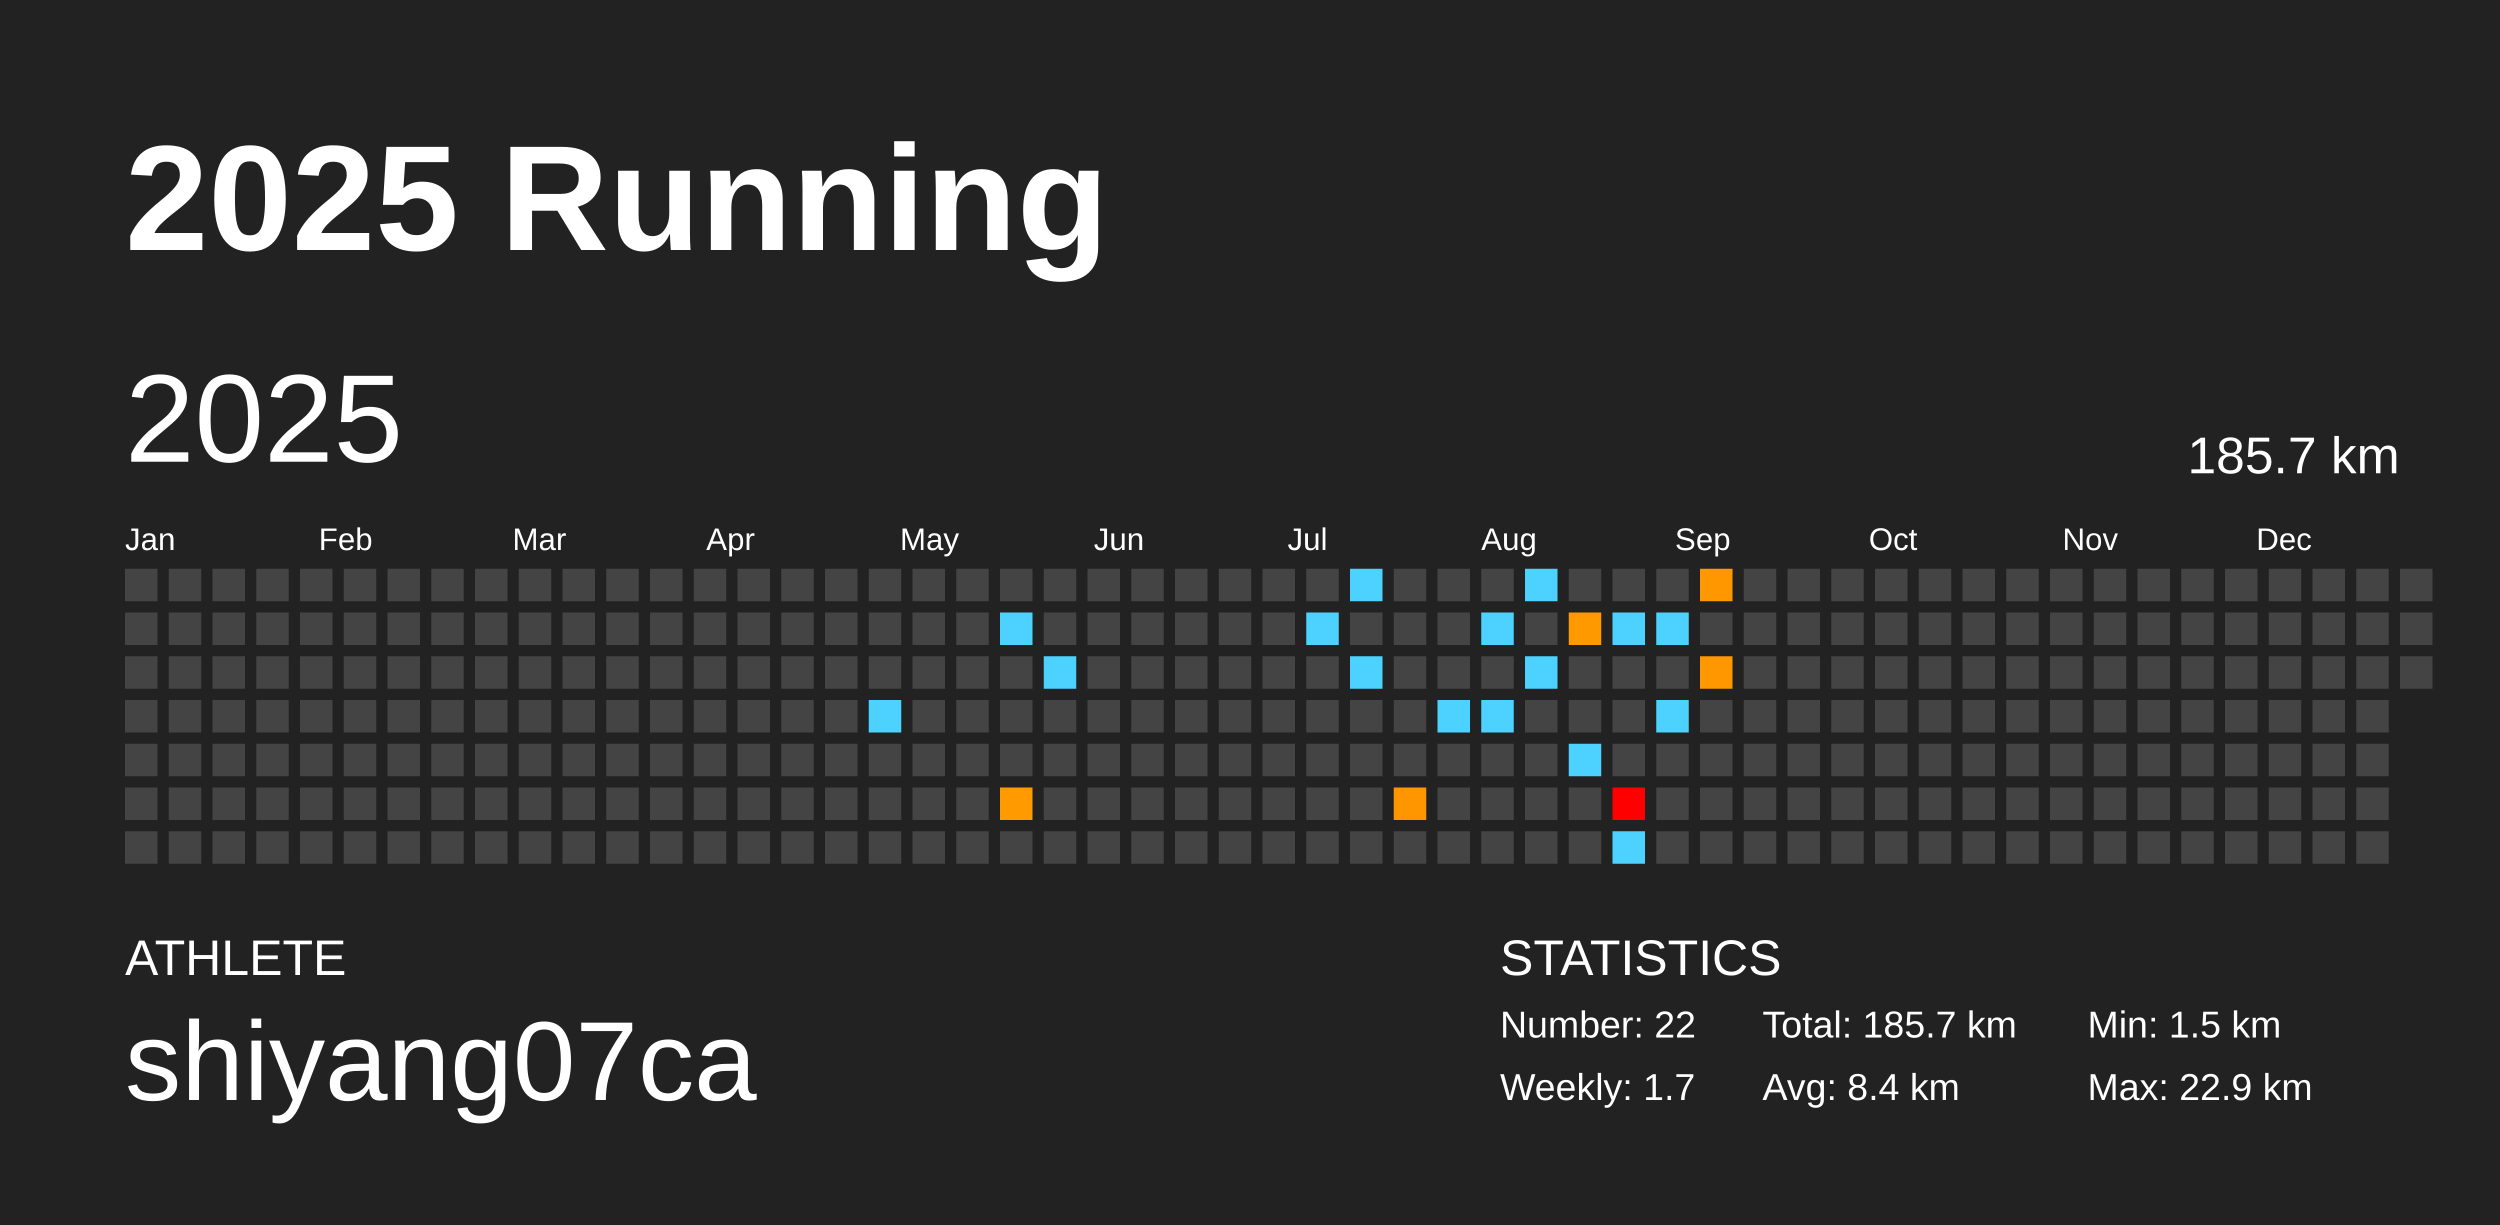
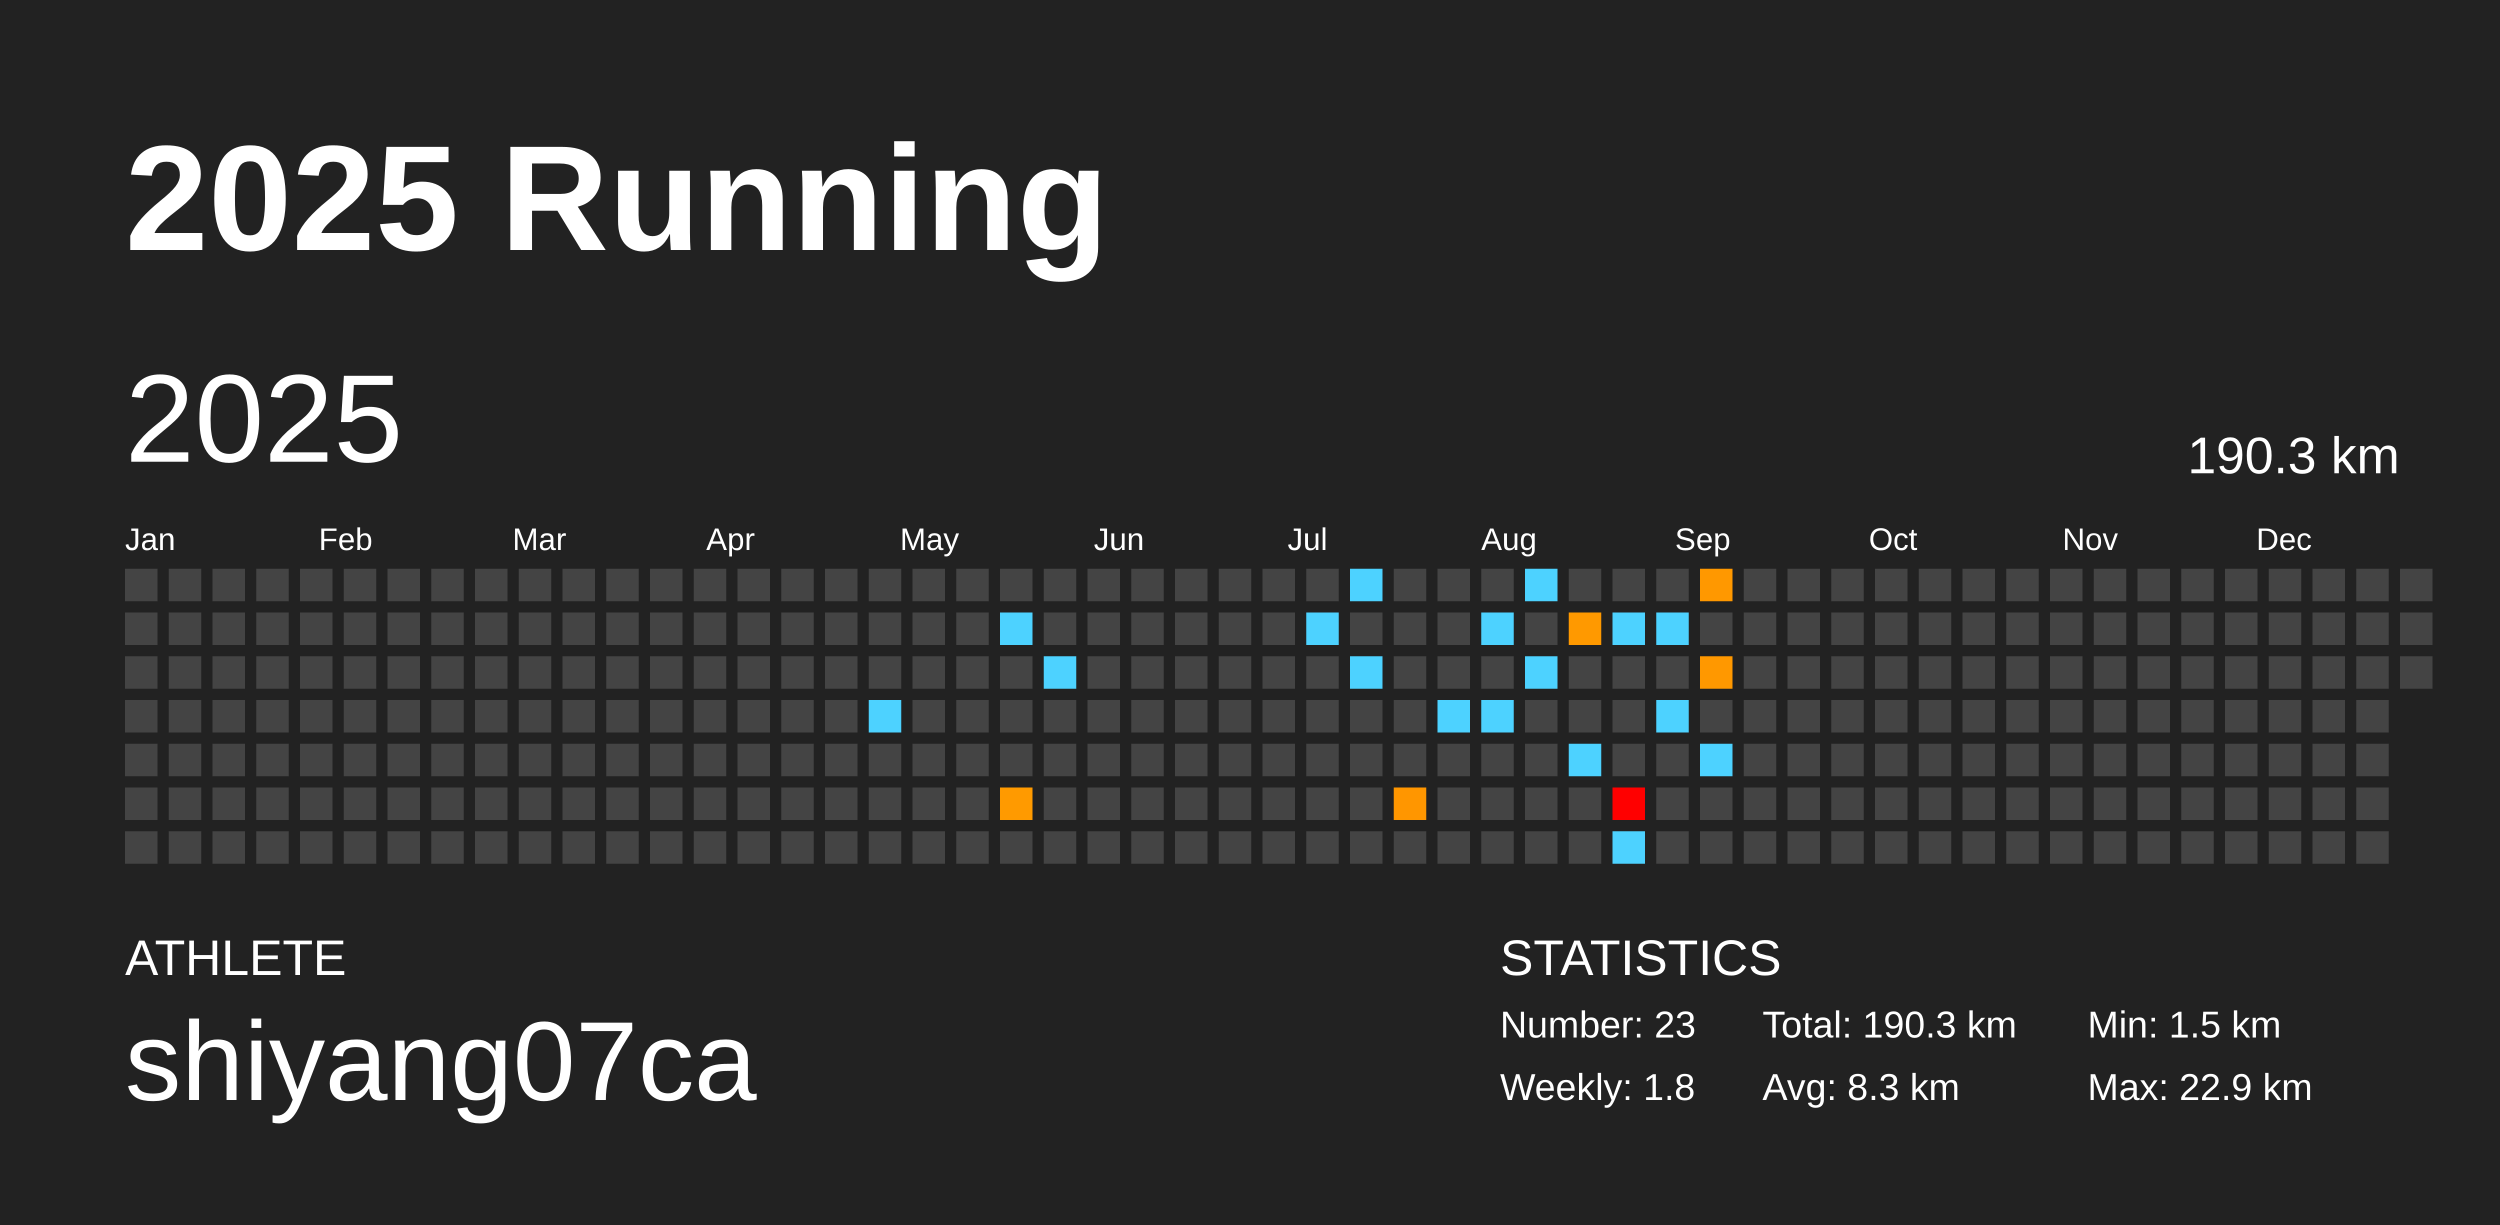
<svg xmlns="http://www.w3.org/2000/svg" baseProfile="full" height="98mm" version="1.1" viewBox="0,0,200,98" width="200mm">
  <defs />
  <rect fill="#222222" height="98" width="200" x="0" y="0" />
  <text fill="#FFFFFF" style="font-size:12px; font-family:Arial; font-weight:bold;" x="10" y="20">2025 Running</text>
  <text fill="#FFFFFF" style="font-size:4px; font-family:Arial" x="10" y="78">ATHLETE</text>
  <text fill="#FFFFFF" style="font-size:9px; font-family:Arial" x="10" y="88">shiyang07ca</text>
  <text fill="#FFFFFF" style="font-size:4px; font-family:Arial" x="120" y="78">STATISTICS</text>
-   <text fill="#FFFFFF" style="font-size:3px; font-family:Arial" x="120" y="83">Number: 22</text>
-   <text fill="#FFFFFF" style="font-size:3px; font-family:Arial" x="120" y="88">Weekly: 1.7</text>
-   <text fill="#FFFFFF" style="font-size:3px; font-family:Arial" x="141" y="83">Total: 185.7 km</text>
-   <text fill="#FFFFFF" style="font-size:3px; font-family:Arial" x="141" y="88">Avg: 8.4 km</text>
+   <text fill="#FFFFFF" style="font-size:3px; font-family:Arial" x="120" y="83">Number: 23</text>
+   <text fill="#FFFFFF" style="font-size:3px; font-family:Arial" x="120" y="88">Weekly: 1.8</text>
+   <text fill="#FFFFFF" style="font-size:3px; font-family:Arial" x="141" y="83">Total: 190.3 km</text>
+   <text fill="#FFFFFF" style="font-size:3px; font-family:Arial" x="141" y="88">Avg: 8.3 km</text>
  <text fill="#FFFFFF" style="font-size:3px; font-family:Arial" x="167" y="83">Min: 1.5 km</text>
  <text fill="#FFFFFF" style="font-size:3px; font-family:Arial" x="167" y="88">Max: 22.9 km</text>
  <text dominant-baseline="hanging" fill="#FFFFFF" style="font-size:10.0px; font-family:Arial;" x="10" y="30">2025</text>
-   <text dominant-baseline="hanging" fill="#FFFFFF" style="font-size:4.125px; font-family:Arial;" x="175" y="35">185.7 km</text>
+   <text dominant-baseline="hanging" fill="#FFFFFF" style="font-size:4.125px; font-family:Arial;" x="175" y="35">190.3 km</text>
  <text fill="#FFFFFF" style="font-size:2.5px; font-family:Arial" x="10.0" y="44">Jan</text>
  <text fill="#FFFFFF" style="font-size:2.5px; font-family:Arial" x="25.5" y="44">Feb</text>
  <text fill="#FFFFFF" style="font-size:2.5px; font-family:Arial" x="41.0" y="44">Mar</text>
  <text fill="#FFFFFF" style="font-size:2.5px; font-family:Arial" x="56.5" y="44">Apr</text>
  <text fill="#FFFFFF" style="font-size:2.5px; font-family:Arial" x="72.0" y="44">May</text>
  <text fill="#FFFFFF" style="font-size:2.5px; font-family:Arial" x="87.5" y="44">Jun</text>
  <text fill="#FFFFFF" style="font-size:2.5px; font-family:Arial" x="103.0" y="44">Jul</text>
  <text fill="#FFFFFF" style="font-size:2.5px; font-family:Arial" x="118.5" y="44">Aug</text>
  <text fill="#FFFFFF" style="font-size:2.5px; font-family:Arial" x="134.0" y="44">Sep</text>
  <text fill="#FFFFFF" style="font-size:2.5px; font-family:Arial" x="149.5" y="44">Oct</text>
  <text fill="#FFFFFF" style="font-size:2.5px; font-family:Arial" x="165.0" y="44">Nov</text>
  <text fill="#FFFFFF" style="font-size:2.5px; font-family:Arial" x="180.5" y="44">Dec</text>
  <rect fill="#444444" height="2.6" width="2.6" x="10.0" y="45.5" />
  <rect fill="#444444" height="2.6" width="2.6" x="10.0" y="49.0" />
  <rect fill="#444444" height="2.6" width="2.6" x="10.0" y="52.5" />
  <rect fill="#444444" height="2.6" width="2.6" x="10.0" y="56.0" />
  <rect fill="#444444" height="2.6" width="2.6" x="10.0" y="59.5" />
  <rect fill="#444444" height="2.6" width="2.6" x="10.0" y="63.0" />
  <rect fill="#444444" height="2.6" width="2.6" x="10.0" y="66.5" />
  <rect fill="#444444" height="2.6" width="2.6" x="13.5" y="45.5" />
  <rect fill="#444444" height="2.6" width="2.6" x="13.5" y="49.0" />
  <rect fill="#444444" height="2.6" width="2.6" x="13.5" y="52.5" />
  <rect fill="#444444" height="2.6" width="2.6" x="13.5" y="56.0" />
  <rect fill="#444444" height="2.6" width="2.6" x="13.5" y="59.5" />
  <rect fill="#444444" height="2.6" width="2.6" x="13.5" y="63.0" />
  <rect fill="#444444" height="2.6" width="2.6" x="13.5" y="66.5" />
  <rect fill="#444444" height="2.6" width="2.6" x="17.0" y="45.5" />
  <rect fill="#444444" height="2.6" width="2.6" x="17.0" y="49.0" />
  <rect fill="#444444" height="2.6" width="2.6" x="17.0" y="52.5" />
  <rect fill="#444444" height="2.6" width="2.6" x="17.0" y="56.0" />
  <rect fill="#444444" height="2.6" width="2.6" x="17.0" y="59.5" />
  <rect fill="#444444" height="2.6" width="2.6" x="17.0" y="63.0" />
  <rect fill="#444444" height="2.6" width="2.6" x="17.0" y="66.5" />
  <rect fill="#444444" height="2.6" width="2.6" x="20.5" y="45.5" />
  <rect fill="#444444" height="2.6" width="2.6" x="20.5" y="49.0" />
  <rect fill="#444444" height="2.6" width="2.6" x="20.5" y="52.5" />
  <rect fill="#444444" height="2.6" width="2.6" x="20.5" y="56.0" />
  <rect fill="#444444" height="2.6" width="2.6" x="20.5" y="59.5" />
  <rect fill="#444444" height="2.6" width="2.6" x="20.5" y="63.0" />
  <rect fill="#444444" height="2.6" width="2.6" x="20.5" y="66.5" />
  <rect fill="#444444" height="2.6" width="2.6" x="24.0" y="45.5" />
  <rect fill="#444444" height="2.6" width="2.6" x="24.0" y="49.0" />
  <rect fill="#444444" height="2.6" width="2.6" x="24.0" y="52.5" />
  <rect fill="#444444" height="2.6" width="2.6" x="24.0" y="56.0" />
  <rect fill="#444444" height="2.6" width="2.6" x="24.0" y="59.5" />
  <rect fill="#444444" height="2.6" width="2.6" x="24.0" y="63.0" />
  <rect fill="#444444" height="2.6" width="2.6" x="24.0" y="66.5" />
  <rect fill="#444444" height="2.6" width="2.6" x="27.5" y="45.5" />
  <rect fill="#444444" height="2.6" width="2.6" x="27.5" y="49.0" />
  <rect fill="#444444" height="2.6" width="2.6" x="27.5" y="52.5" />
  <rect fill="#444444" height="2.6" width="2.6" x="27.5" y="56.0" />
  <rect fill="#444444" height="2.6" width="2.6" x="27.5" y="59.5" />
  <rect fill="#444444" height="2.6" width="2.6" x="27.5" y="63.0" />
  <rect fill="#444444" height="2.6" width="2.6" x="27.5" y="66.5" />
  <rect fill="#444444" height="2.6" width="2.6" x="31.0" y="45.5" />
  <rect fill="#444444" height="2.6" width="2.6" x="31.0" y="49.0" />
  <rect fill="#444444" height="2.6" width="2.6" x="31.0" y="52.5" />
  <rect fill="#444444" height="2.6" width="2.6" x="31.0" y="56.0" />
  <rect fill="#444444" height="2.6" width="2.6" x="31.0" y="59.5" />
  <rect fill="#444444" height="2.6" width="2.6" x="31.0" y="63.0" />
  <rect fill="#444444" height="2.6" width="2.6" x="31.0" y="66.5" />
  <rect fill="#444444" height="2.6" width="2.6" x="34.5" y="45.5" />
  <rect fill="#444444" height="2.6" width="2.6" x="34.5" y="49.0" />
  <rect fill="#444444" height="2.6" width="2.6" x="34.5" y="52.5" />
  <rect fill="#444444" height="2.6" width="2.6" x="34.5" y="56.0" />
  <rect fill="#444444" height="2.6" width="2.6" x="34.5" y="59.5" />
  <rect fill="#444444" height="2.6" width="2.6" x="34.5" y="63.0" />
  <rect fill="#444444" height="2.6" width="2.6" x="34.5" y="66.5" />
  <rect fill="#444444" height="2.6" width="2.6" x="38.0" y="45.5" />
  <rect fill="#444444" height="2.6" width="2.6" x="38.0" y="49.0" />
  <rect fill="#444444" height="2.6" width="2.6" x="38.0" y="52.5" />
  <rect fill="#444444" height="2.6" width="2.6" x="38.0" y="56.0" />
  <rect fill="#444444" height="2.6" width="2.6" x="38.0" y="59.5" />
  <rect fill="#444444" height="2.6" width="2.6" x="38.0" y="63.0" />
  <rect fill="#444444" height="2.6" width="2.6" x="38.0" y="66.5" />
  <rect fill="#444444" height="2.6" width="2.6" x="41.5" y="45.5" />
  <rect fill="#444444" height="2.6" width="2.6" x="41.5" y="49.0" />
  <rect fill="#444444" height="2.6" width="2.6" x="41.5" y="52.5" />
  <rect fill="#444444" height="2.6" width="2.6" x="41.5" y="56.0" />
  <rect fill="#444444" height="2.6" width="2.6" x="41.5" y="59.5" />
  <rect fill="#444444" height="2.6" width="2.6" x="41.5" y="63.0" />
  <rect fill="#444444" height="2.6" width="2.6" x="41.5" y="66.5" />
  <rect fill="#444444" height="2.6" width="2.6" x="45.0" y="45.5" />
  <rect fill="#444444" height="2.6" width="2.6" x="45.0" y="49.0" />
  <rect fill="#444444" height="2.6" width="2.6" x="45.0" y="52.5" />
  <rect fill="#444444" height="2.6" width="2.6" x="45.0" y="56.0" />
  <rect fill="#444444" height="2.6" width="2.6" x="45.0" y="59.5" />
  <rect fill="#444444" height="2.6" width="2.6" x="45.0" y="63.0" />
  <rect fill="#444444" height="2.6" width="2.6" x="45.0" y="66.5" />
  <rect fill="#444444" height="2.6" width="2.6" x="48.5" y="45.5" />
  <rect fill="#444444" height="2.6" width="2.6" x="48.5" y="49.0" />
  <rect fill="#444444" height="2.6" width="2.6" x="48.5" y="52.5" />
  <rect fill="#444444" height="2.6" width="2.6" x="48.5" y="56.0" />
  <rect fill="#444444" height="2.6" width="2.6" x="48.5" y="59.5" />
  <rect fill="#444444" height="2.6" width="2.6" x="48.5" y="63.0" />
  <rect fill="#444444" height="2.6" width="2.6" x="48.5" y="66.5" />
  <rect fill="#444444" height="2.6" width="2.6" x="52.0" y="45.5" />
  <rect fill="#444444" height="2.6" width="2.6" x="52.0" y="49.0" />
  <rect fill="#444444" height="2.6" width="2.6" x="52.0" y="52.5" />
  <rect fill="#444444" height="2.6" width="2.6" x="52.0" y="56.0" />
  <rect fill="#444444" height="2.6" width="2.6" x="52.0" y="59.5" />
  <rect fill="#444444" height="2.6" width="2.6" x="52.0" y="63.0" />
  <rect fill="#444444" height="2.6" width="2.6" x="52.0" y="66.5" />
  <rect fill="#444444" height="2.6" width="2.6" x="55.5" y="45.5" />
  <rect fill="#444444" height="2.6" width="2.6" x="55.5" y="49.0" />
  <rect fill="#444444" height="2.6" width="2.6" x="55.5" y="52.5" />
  <rect fill="#444444" height="2.6" width="2.6" x="55.5" y="56.0" />
  <rect fill="#444444" height="2.6" width="2.6" x="55.5" y="59.5" />
  <rect fill="#444444" height="2.6" width="2.6" x="55.5" y="63.0" />
  <rect fill="#444444" height="2.6" width="2.6" x="55.5" y="66.5" />
  <rect fill="#444444" height="2.6" width="2.6" x="59.0" y="45.5" />
  <rect fill="#444444" height="2.6" width="2.6" x="59.0" y="49.0" />
  <rect fill="#444444" height="2.6" width="2.6" x="59.0" y="52.5" />
  <rect fill="#444444" height="2.6" width="2.6" x="59.0" y="56.0" />
  <rect fill="#444444" height="2.6" width="2.6" x="59.0" y="59.5" />
  <rect fill="#444444" height="2.6" width="2.6" x="59.0" y="63.0" />
  <rect fill="#444444" height="2.6" width="2.6" x="59.0" y="66.5" />
  <rect fill="#444444" height="2.6" width="2.6" x="62.5" y="45.5" />
  <rect fill="#444444" height="2.6" width="2.6" x="62.5" y="49.0" />
  <rect fill="#444444" height="2.6" width="2.6" x="62.5" y="52.5" />
  <rect fill="#444444" height="2.6" width="2.6" x="62.5" y="56.0" />
  <rect fill="#444444" height="2.6" width="2.6" x="62.5" y="59.5" />
  <rect fill="#444444" height="2.6" width="2.6" x="62.5" y="63.0" />
  <rect fill="#444444" height="2.6" width="2.6" x="62.5" y="66.5" />
  <rect fill="#444444" height="2.6" width="2.6" x="66.0" y="45.5" />
  <rect fill="#444444" height="2.6" width="2.6" x="66.0" y="49.0" />
  <rect fill="#444444" height="2.6" width="2.6" x="66.0" y="52.5" />
  <rect fill="#444444" height="2.6" width="2.6" x="66.0" y="56.0" />
  <rect fill="#444444" height="2.6" width="2.6" x="66.0" y="59.5" />
  <rect fill="#444444" height="2.6" width="2.6" x="66.0" y="63.0" />
  <rect fill="#444444" height="2.6" width="2.6" x="66.0" y="66.5" />
  <rect fill="#444444" height="2.6" width="2.6" x="69.5" y="45.5" />
  <rect fill="#444444" height="2.6" width="2.6" x="69.5" y="49.0" />
  <rect fill="#444444" height="2.6" width="2.6" x="69.5" y="52.5" />
  <rect fill="#4dd2ff" height="2.6" width="2.6" x="69.5" y="56.0" />
  <rect fill="#444444" height="2.6" width="2.6" x="69.5" y="59.5" />
  <rect fill="#444444" height="2.6" width="2.6" x="69.5" y="63.0" />
  <rect fill="#444444" height="2.6" width="2.6" x="69.5" y="66.5" />
  <rect fill="#444444" height="2.6" width="2.6" x="73.0" y="45.5" />
  <rect fill="#444444" height="2.6" width="2.6" x="73.0" y="49.0" />
  <rect fill="#444444" height="2.6" width="2.6" x="73.0" y="52.5" />
  <rect fill="#444444" height="2.6" width="2.6" x="73.0" y="56.0" />
  <rect fill="#444444" height="2.6" width="2.6" x="73.0" y="59.5" />
  <rect fill="#444444" height="2.6" width="2.6" x="73.0" y="63.0" />
  <rect fill="#444444" height="2.6" width="2.6" x="73.0" y="66.5" />
  <rect fill="#444444" height="2.6" width="2.6" x="76.5" y="45.5" />
  <rect fill="#444444" height="2.6" width="2.6" x="76.5" y="49.0" />
  <rect fill="#444444" height="2.6" width="2.6" x="76.5" y="52.5" />
  <rect fill="#444444" height="2.6" width="2.6" x="76.5" y="56.0" />
  <rect fill="#444444" height="2.6" width="2.6" x="76.5" y="59.5" />
  <rect fill="#444444" height="2.6" width="2.6" x="76.5" y="63.0" />
  <rect fill="#444444" height="2.6" width="2.6" x="76.5" y="66.5" />
  <rect fill="#444444" height="2.6" width="2.6" x="80.0" y="45.5" />
  <rect fill="#4dd2ff" height="2.6" width="2.6" x="80.0" y="49.0" />
  <rect fill="#444444" height="2.6" width="2.6" x="80.0" y="52.5" />
  <rect fill="#444444" height="2.6" width="2.6" x="80.0" y="56.0" />
  <rect fill="#444444" height="2.6" width="2.6" x="80.0" y="59.5" />
  <rect fill="#ff9a00" height="2.6" width="2.6" x="80.0" y="63.0" />
  <rect fill="#444444" height="2.6" width="2.6" x="80.0" y="66.5" />
  <rect fill="#444444" height="2.6" width="2.6" x="83.5" y="45.5" />
  <rect fill="#444444" height="2.6" width="2.6" x="83.5" y="49.0" />
  <rect fill="#4dd2ff" height="2.6" width="2.6" x="83.5" y="52.5" />
  <rect fill="#444444" height="2.6" width="2.6" x="83.5" y="56.0" />
  <rect fill="#444444" height="2.6" width="2.6" x="83.5" y="59.5" />
  <rect fill="#444444" height="2.6" width="2.6" x="83.5" y="63.0" />
  <rect fill="#444444" height="2.6" width="2.6" x="83.5" y="66.5" />
  <rect fill="#444444" height="2.6" width="2.6" x="87.0" y="45.5" />
  <rect fill="#444444" height="2.6" width="2.6" x="87.0" y="49.0" />
  <rect fill="#444444" height="2.6" width="2.6" x="87.0" y="52.5" />
  <rect fill="#444444" height="2.6" width="2.6" x="87.0" y="56.0" />
  <rect fill="#444444" height="2.6" width="2.6" x="87.0" y="59.5" />
  <rect fill="#444444" height="2.6" width="2.6" x="87.0" y="63.0" />
  <rect fill="#444444" height="2.6" width="2.6" x="87.0" y="66.5" />
  <rect fill="#444444" height="2.6" width="2.6" x="90.5" y="45.5" />
  <rect fill="#444444" height="2.6" width="2.6" x="90.5" y="49.0" />
  <rect fill="#444444" height="2.6" width="2.6" x="90.5" y="52.5" />
  <rect fill="#444444" height="2.6" width="2.6" x="90.5" y="56.0" />
  <rect fill="#444444" height="2.6" width="2.6" x="90.5" y="59.5" />
  <rect fill="#444444" height="2.6" width="2.6" x="90.5" y="63.0" />
  <rect fill="#444444" height="2.6" width="2.6" x="90.5" y="66.5" />
  <rect fill="#444444" height="2.6" width="2.6" x="94.0" y="45.5" />
  <rect fill="#444444" height="2.6" width="2.6" x="94.0" y="49.0" />
  <rect fill="#444444" height="2.6" width="2.6" x="94.0" y="52.5" />
  <rect fill="#444444" height="2.6" width="2.6" x="94.0" y="56.0" />
  <rect fill="#444444" height="2.6" width="2.6" x="94.0" y="59.5" />
  <rect fill="#444444" height="2.6" width="2.6" x="94.0" y="63.0" />
  <rect fill="#444444" height="2.6" width="2.6" x="94.0" y="66.5" />
  <rect fill="#444444" height="2.6" width="2.6" x="97.5" y="45.5" />
  <rect fill="#444444" height="2.6" width="2.6" x="97.5" y="49.0" />
  <rect fill="#444444" height="2.6" width="2.6" x="97.5" y="52.5" />
  <rect fill="#444444" height="2.6" width="2.6" x="97.5" y="56.0" />
  <rect fill="#444444" height="2.6" width="2.6" x="97.5" y="59.5" />
  <rect fill="#444444" height="2.6" width="2.6" x="97.5" y="63.0" />
  <rect fill="#444444" height="2.6" width="2.6" x="97.5" y="66.5" />
  <rect fill="#444444" height="2.6" width="2.6" x="101.0" y="45.5" />
  <rect fill="#444444" height="2.6" width="2.6" x="101.0" y="49.0" />
  <rect fill="#444444" height="2.6" width="2.6" x="101.0" y="52.5" />
  <rect fill="#444444" height="2.6" width="2.6" x="101.0" y="56.0" />
  <rect fill="#444444" height="2.6" width="2.6" x="101.0" y="59.5" />
  <rect fill="#444444" height="2.6" width="2.6" x="101.0" y="63.0" />
  <rect fill="#444444" height="2.6" width="2.6" x="101.0" y="66.5" />
  <rect fill="#444444" height="2.6" width="2.6" x="104.5" y="45.5" />
  <rect fill="#4dd2ff" height="2.6" width="2.6" x="104.5" y="49.0" />
  <rect fill="#444444" height="2.6" width="2.6" x="104.5" y="52.5" />
  <rect fill="#444444" height="2.6" width="2.6" x="104.5" y="56.0" />
  <rect fill="#444444" height="2.6" width="2.6" x="104.5" y="59.5" />
  <rect fill="#444444" height="2.6" width="2.6" x="104.5" y="63.0" />
  <rect fill="#444444" height="2.6" width="2.6" x="104.5" y="66.5" />
  <rect fill="#4dd2ff" height="2.6" width="2.6" x="108.0" y="45.5" />
  <rect fill="#444444" height="2.6" width="2.6" x="108.0" y="49.0" />
  <rect fill="#4dd2ff" height="2.6" width="2.6" x="108.0" y="52.5" />
  <rect fill="#444444" height="2.6" width="2.6" x="108.0" y="56.0" />
  <rect fill="#444444" height="2.6" width="2.6" x="108.0" y="59.5" />
  <rect fill="#444444" height="2.6" width="2.6" x="108.0" y="63.0" />
  <rect fill="#444444" height="2.6" width="2.6" x="108.0" y="66.5" />
  <rect fill="#444444" height="2.6" width="2.6" x="111.5" y="45.5" />
  <rect fill="#444444" height="2.6" width="2.6" x="111.5" y="49.0" />
  <rect fill="#444444" height="2.6" width="2.6" x="111.5" y="52.5" />
  <rect fill="#444444" height="2.6" width="2.6" x="111.5" y="56.0" />
  <rect fill="#444444" height="2.6" width="2.6" x="111.5" y="59.5" />
  <rect fill="#ff9600" height="2.6" width="2.6" x="111.5" y="63.0" />
  <rect fill="#444444" height="2.6" width="2.6" x="111.5" y="66.5" />
  <rect fill="#444444" height="2.6" width="2.6" x="115.0" y="45.5" />
  <rect fill="#444444" height="2.6" width="2.6" x="115.0" y="49.0" />
  <rect fill="#444444" height="2.6" width="2.6" x="115.0" y="52.5" />
  <rect fill="#4dd2ff" height="2.6" width="2.6" x="115.0" y="56.0" />
  <rect fill="#444444" height="2.6" width="2.6" x="115.0" y="59.5" />
  <rect fill="#444444" height="2.6" width="2.6" x="115.0" y="63.0" />
  <rect fill="#444444" height="2.6" width="2.6" x="115.0" y="66.5" />
  <rect fill="#444444" height="2.6" width="2.6" x="118.5" y="45.5" />
  <rect fill="#4dd2ff" height="2.6" width="2.6" x="118.5" y="49.0" />
  <rect fill="#444444" height="2.6" width="2.6" x="118.5" y="52.5" />
  <rect fill="#4dd2ff" height="2.6" width="2.6" x="118.5" y="56.0" />
  <rect fill="#444444" height="2.6" width="2.6" x="118.5" y="59.5" />
  <rect fill="#444444" height="2.6" width="2.6" x="118.5" y="63.0" />
  <rect fill="#444444" height="2.6" width="2.6" x="118.5" y="66.5" />
  <rect fill="#4dd2ff" height="2.6" width="2.6" x="122.0" y="45.5" />
  <rect fill="#444444" height="2.6" width="2.6" x="122.0" y="49.0" />
  <rect fill="#4dd2ff" height="2.6" width="2.6" x="122.0" y="52.5" />
  <rect fill="#444444" height="2.6" width="2.6" x="122.0" y="56.0" />
  <rect fill="#444444" height="2.6" width="2.6" x="122.0" y="59.5" />
  <rect fill="#444444" height="2.6" width="2.6" x="122.0" y="63.0" />
  <rect fill="#444444" height="2.6" width="2.6" x="122.0" y="66.5" />
  <rect fill="#444444" height="2.6" width="2.6" x="125.5" y="45.5" />
  <rect fill="#ff9900" height="2.6" width="2.6" x="125.5" y="49.0" />
  <rect fill="#444444" height="2.6" width="2.6" x="125.5" y="52.5" />
  <rect fill="#444444" height="2.6" width="2.6" x="125.5" y="56.0" />
  <rect fill="#4dd2ff" height="2.6" width="2.6" x="125.5" y="59.5" />
  <rect fill="#444444" height="2.6" width="2.6" x="125.5" y="63.0" />
  <rect fill="#444444" height="2.6" width="2.6" x="125.5" y="66.5" />
  <rect fill="#444444" height="2.6" width="2.6" x="129.0" y="45.5" />
  <rect fill="#4dd2ff" height="2.6" width="2.6" x="129.0" y="49.0" />
  <rect fill="#444444" height="2.6" width="2.6" x="129.0" y="52.5" />
  <rect fill="#444444" height="2.6" width="2.6" x="129.0" y="56.0" />
  <rect fill="#444444" height="2.6" width="2.6" x="129.0" y="59.5" />
  <rect fill="red" height="2.6" width="2.6" x="129.0" y="63.0" />
  <rect fill="#4dd2ff" height="2.6" width="2.6" x="129.0" y="66.5" />
  <rect fill="#444444" height="2.6" width="2.6" x="132.5" y="45.5" />
  <rect fill="#4dd2ff" height="2.6" width="2.6" x="132.5" y="49.0" />
  <rect fill="#444444" height="2.6" width="2.6" x="132.5" y="52.5" />
  <rect fill="#4dd2ff" height="2.6" width="2.6" x="132.5" y="56.0" />
  <rect fill="#444444" height="2.6" width="2.6" x="132.5" y="59.5" />
  <rect fill="#444444" height="2.6" width="2.6" x="132.5" y="63.0" />
  <rect fill="#444444" height="2.6" width="2.6" x="132.5" y="66.5" />
  <rect fill="#ff9800" height="2.6" width="2.6" x="136.0" y="45.5" />
  <rect fill="#444444" height="2.6" width="2.6" x="136.0" y="49.0" />
  <rect fill="#ff9800" height="2.6" width="2.6" x="136.0" y="52.5" />
  <rect fill="#444444" height="2.6" width="2.6" x="136.0" y="56.0" />
-   <rect fill="#444444" height="2.6" width="2.6" x="136.0" y="59.5" />
+   <rect fill="#4dd2ff" height="2.6" width="2.6" x="136.0" y="59.5" />
  <rect fill="#444444" height="2.6" width="2.6" x="136.0" y="63.0" />
  <rect fill="#444444" height="2.6" width="2.6" x="136.0" y="66.5" />
  <rect fill="#444444" height="2.6" width="2.6" x="139.5" y="45.5" />
  <rect fill="#444444" height="2.6" width="2.6" x="139.5" y="49.0" />
  <rect fill="#444444" height="2.6" width="2.6" x="139.5" y="52.5" />
  <rect fill="#444444" height="2.6" width="2.6" x="139.5" y="56.0" />
  <rect fill="#444444" height="2.6" width="2.6" x="139.5" y="59.5" />
  <rect fill="#444444" height="2.6" width="2.6" x="139.5" y="63.0" />
  <rect fill="#444444" height="2.6" width="2.6" x="139.5" y="66.5" />
  <rect fill="#444444" height="2.6" width="2.6" x="143.0" y="45.5" />
  <rect fill="#444444" height="2.6" width="2.6" x="143.0" y="49.0" />
  <rect fill="#444444" height="2.6" width="2.6" x="143.0" y="52.5" />
  <rect fill="#444444" height="2.6" width="2.6" x="143.0" y="56.0" />
  <rect fill="#444444" height="2.6" width="2.6" x="143.0" y="59.5" />
  <rect fill="#444444" height="2.6" width="2.6" x="143.0" y="63.0" />
  <rect fill="#444444" height="2.6" width="2.6" x="143.0" y="66.5" />
  <rect fill="#444444" height="2.6" width="2.6" x="146.5" y="45.5" />
  <rect fill="#444444" height="2.6" width="2.6" x="146.5" y="49.0" />
  <rect fill="#444444" height="2.6" width="2.6" x="146.5" y="52.5" />
  <rect fill="#444444" height="2.6" width="2.6" x="146.5" y="56.0" />
  <rect fill="#444444" height="2.6" width="2.6" x="146.5" y="59.5" />
  <rect fill="#444444" height="2.6" width="2.6" x="146.5" y="63.0" />
  <rect fill="#444444" height="2.6" width="2.6" x="146.5" y="66.5" />
  <rect fill="#444444" height="2.6" width="2.6" x="150.0" y="45.5" />
  <rect fill="#444444" height="2.6" width="2.6" x="150.0" y="49.0" />
  <rect fill="#444444" height="2.6" width="2.6" x="150.0" y="52.5" />
  <rect fill="#444444" height="2.6" width="2.6" x="150.0" y="56.0" />
  <rect fill="#444444" height="2.6" width="2.6" x="150.0" y="59.5" />
  <rect fill="#444444" height="2.6" width="2.6" x="150.0" y="63.0" />
  <rect fill="#444444" height="2.6" width="2.6" x="150.0" y="66.5" />
  <rect fill="#444444" height="2.6" width="2.6" x="153.5" y="45.5" />
  <rect fill="#444444" height="2.6" width="2.6" x="153.5" y="49.0" />
  <rect fill="#444444" height="2.6" width="2.6" x="153.5" y="52.5" />
  <rect fill="#444444" height="2.6" width="2.6" x="153.5" y="56.0" />
  <rect fill="#444444" height="2.6" width="2.6" x="153.5" y="59.5" />
  <rect fill="#444444" height="2.6" width="2.6" x="153.5" y="63.0" />
  <rect fill="#444444" height="2.6" width="2.6" x="153.5" y="66.5" />
  <rect fill="#444444" height="2.6" width="2.6" x="157.0" y="45.5" />
  <rect fill="#444444" height="2.6" width="2.6" x="157.0" y="49.0" />
  <rect fill="#444444" height="2.6" width="2.6" x="157.0" y="52.5" />
  <rect fill="#444444" height="2.6" width="2.6" x="157.0" y="56.0" />
  <rect fill="#444444" height="2.6" width="2.6" x="157.0" y="59.5" />
  <rect fill="#444444" height="2.6" width="2.6" x="157.0" y="63.0" />
  <rect fill="#444444" height="2.6" width="2.6" x="157.0" y="66.5" />
  <rect fill="#444444" height="2.6" width="2.6" x="160.5" y="45.5" />
  <rect fill="#444444" height="2.6" width="2.6" x="160.5" y="49.0" />
  <rect fill="#444444" height="2.6" width="2.6" x="160.5" y="52.5" />
  <rect fill="#444444" height="2.6" width="2.6" x="160.5" y="56.0" />
  <rect fill="#444444" height="2.6" width="2.6" x="160.5" y="59.5" />
  <rect fill="#444444" height="2.6" width="2.6" x="160.5" y="63.0" />
  <rect fill="#444444" height="2.6" width="2.6" x="160.5" y="66.5" />
  <rect fill="#444444" height="2.6" width="2.6" x="164.0" y="45.5" />
  <rect fill="#444444" height="2.6" width="2.6" x="164.0" y="49.0" />
  <rect fill="#444444" height="2.6" width="2.6" x="164.0" y="52.5" />
  <rect fill="#444444" height="2.6" width="2.6" x="164.0" y="56.0" />
  <rect fill="#444444" height="2.6" width="2.6" x="164.0" y="59.5" />
  <rect fill="#444444" height="2.6" width="2.6" x="164.0" y="63.0" />
  <rect fill="#444444" height="2.6" width="2.6" x="164.0" y="66.5" />
  <rect fill="#444444" height="2.6" width="2.6" x="167.5" y="45.5" />
  <rect fill="#444444" height="2.6" width="2.6" x="167.5" y="49.0" />
  <rect fill="#444444" height="2.6" width="2.6" x="167.5" y="52.5" />
  <rect fill="#444444" height="2.6" width="2.6" x="167.5" y="56.0" />
  <rect fill="#444444" height="2.6" width="2.6" x="167.5" y="59.5" />
  <rect fill="#444444" height="2.6" width="2.6" x="167.5" y="63.0" />
  <rect fill="#444444" height="2.6" width="2.6" x="167.5" y="66.5" />
  <rect fill="#444444" height="2.6" width="2.6" x="171.0" y="45.5" />
  <rect fill="#444444" height="2.6" width="2.6" x="171.0" y="49.0" />
  <rect fill="#444444" height="2.6" width="2.6" x="171.0" y="52.5" />
  <rect fill="#444444" height="2.6" width="2.6" x="171.0" y="56.0" />
  <rect fill="#444444" height="2.6" width="2.6" x="171.0" y="59.5" />
  <rect fill="#444444" height="2.6" width="2.6" x="171.0" y="63.0" />
  <rect fill="#444444" height="2.6" width="2.6" x="171.0" y="66.5" />
  <rect fill="#444444" height="2.6" width="2.6" x="174.5" y="45.5" />
  <rect fill="#444444" height="2.6" width="2.6" x="174.5" y="49.0" />
  <rect fill="#444444" height="2.6" width="2.6" x="174.5" y="52.5" />
  <rect fill="#444444" height="2.6" width="2.6" x="174.5" y="56.0" />
  <rect fill="#444444" height="2.6" width="2.6" x="174.5" y="59.5" />
  <rect fill="#444444" height="2.6" width="2.6" x="174.5" y="63.0" />
  <rect fill="#444444" height="2.6" width="2.6" x="174.5" y="66.5" />
  <rect fill="#444444" height="2.6" width="2.6" x="178.0" y="45.5" />
  <rect fill="#444444" height="2.6" width="2.6" x="178.0" y="49.0" />
  <rect fill="#444444" height="2.6" width="2.6" x="178.0" y="52.5" />
  <rect fill="#444444" height="2.6" width="2.6" x="178.0" y="56.0" />
  <rect fill="#444444" height="2.6" width="2.6" x="178.0" y="59.5" />
  <rect fill="#444444" height="2.6" width="2.6" x="178.0" y="63.0" />
  <rect fill="#444444" height="2.6" width="2.6" x="178.0" y="66.5" />
  <rect fill="#444444" height="2.6" width="2.6" x="181.5" y="45.5" />
  <rect fill="#444444" height="2.6" width="2.6" x="181.5" y="49.0" />
  <rect fill="#444444" height="2.6" width="2.6" x="181.5" y="52.5" />
  <rect fill="#444444" height="2.6" width="2.6" x="181.5" y="56.0" />
  <rect fill="#444444" height="2.6" width="2.6" x="181.5" y="59.5" />
  <rect fill="#444444" height="2.6" width="2.6" x="181.5" y="63.0" />
  <rect fill="#444444" height="2.6" width="2.6" x="181.5" y="66.5" />
  <rect fill="#444444" height="2.6" width="2.6" x="185.0" y="45.5" />
  <rect fill="#444444" height="2.6" width="2.6" x="185.0" y="49.0" />
  <rect fill="#444444" height="2.6" width="2.6" x="185.0" y="52.5" />
  <rect fill="#444444" height="2.6" width="2.6" x="185.0" y="56.0" />
  <rect fill="#444444" height="2.6" width="2.6" x="185.0" y="59.5" />
  <rect fill="#444444" height="2.6" width="2.6" x="185.0" y="63.0" />
  <rect fill="#444444" height="2.6" width="2.6" x="185.0" y="66.5" />
  <rect fill="#444444" height="2.6" width="2.6" x="188.5" y="45.5" />
  <rect fill="#444444" height="2.6" width="2.6" x="188.5" y="49.0" />
  <rect fill="#444444" height="2.6" width="2.6" x="188.5" y="52.5" />
  <rect fill="#444444" height="2.6" width="2.6" x="188.5" y="56.0" />
  <rect fill="#444444" height="2.6" width="2.6" x="188.5" y="59.5" />
  <rect fill="#444444" height="2.6" width="2.6" x="188.5" y="63.0" />
  <rect fill="#444444" height="2.6" width="2.6" x="188.5" y="66.5" />
  <rect fill="#444444" height="2.6" width="2.6" x="192.0" y="45.5" />
  <rect fill="#444444" height="2.6" width="2.6" x="192.0" y="49.0" />
  <rect fill="#444444" height="2.6" width="2.6" x="192.0" y="52.5" />
</svg>
